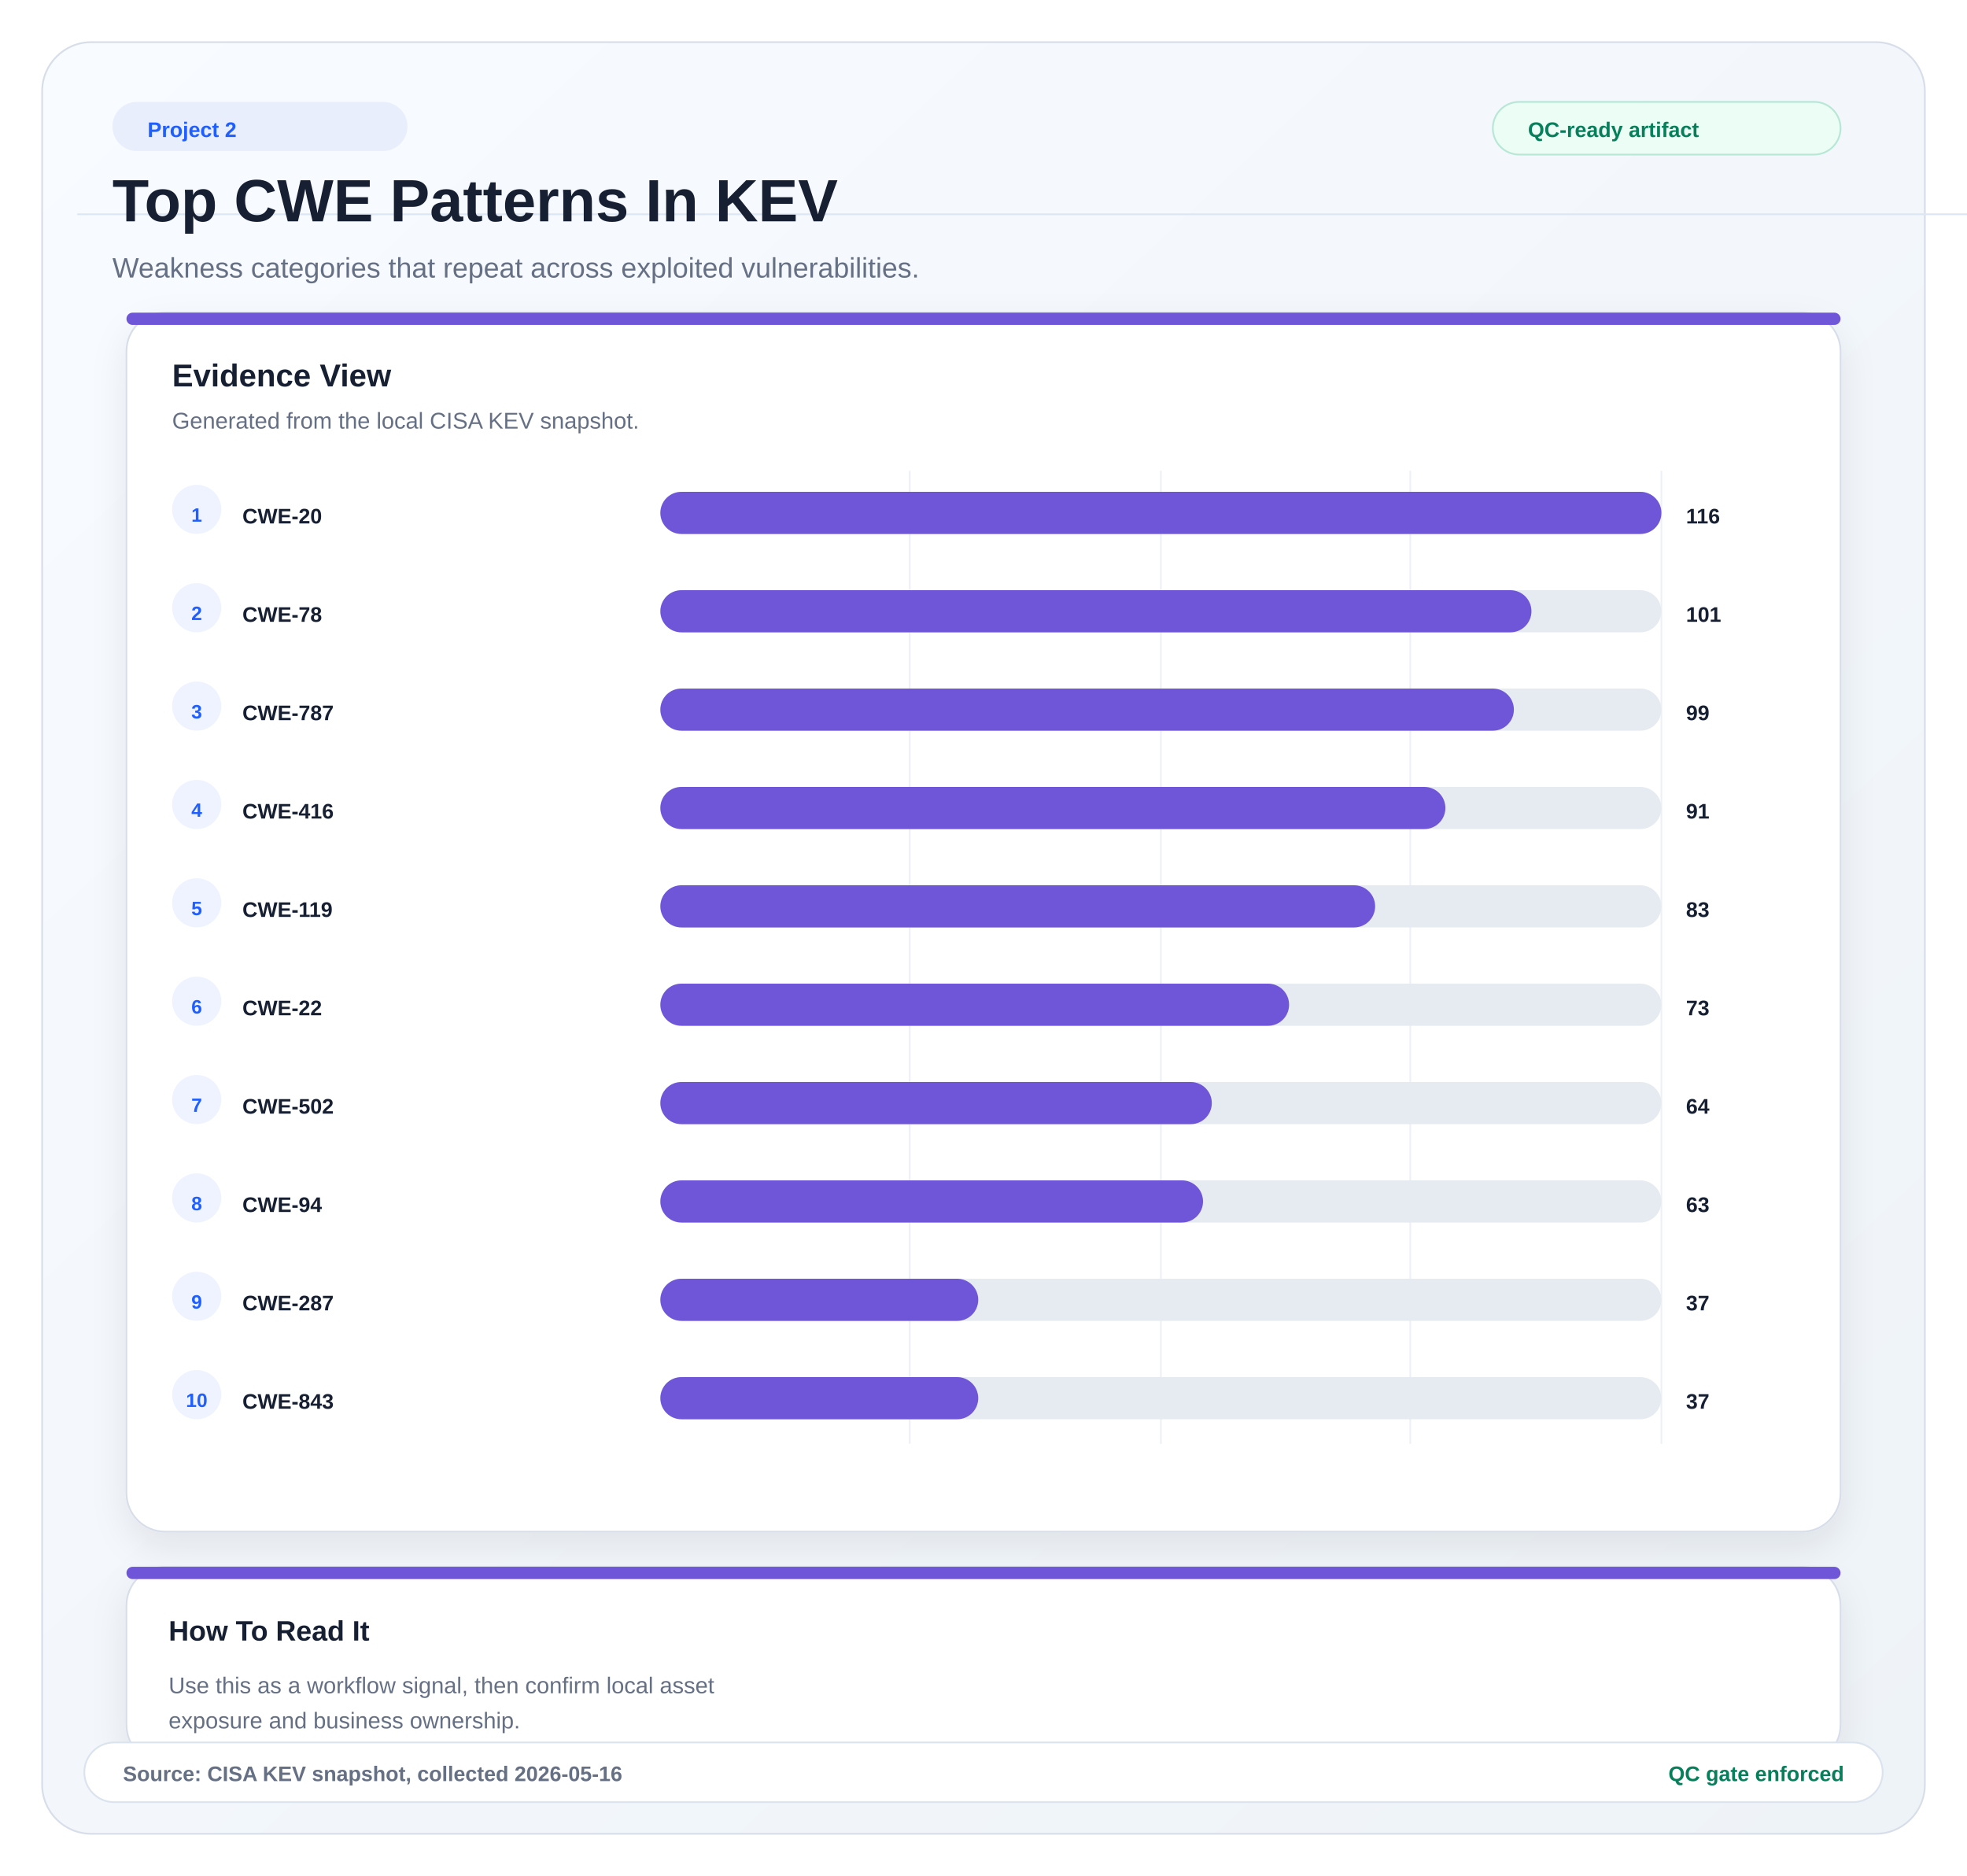
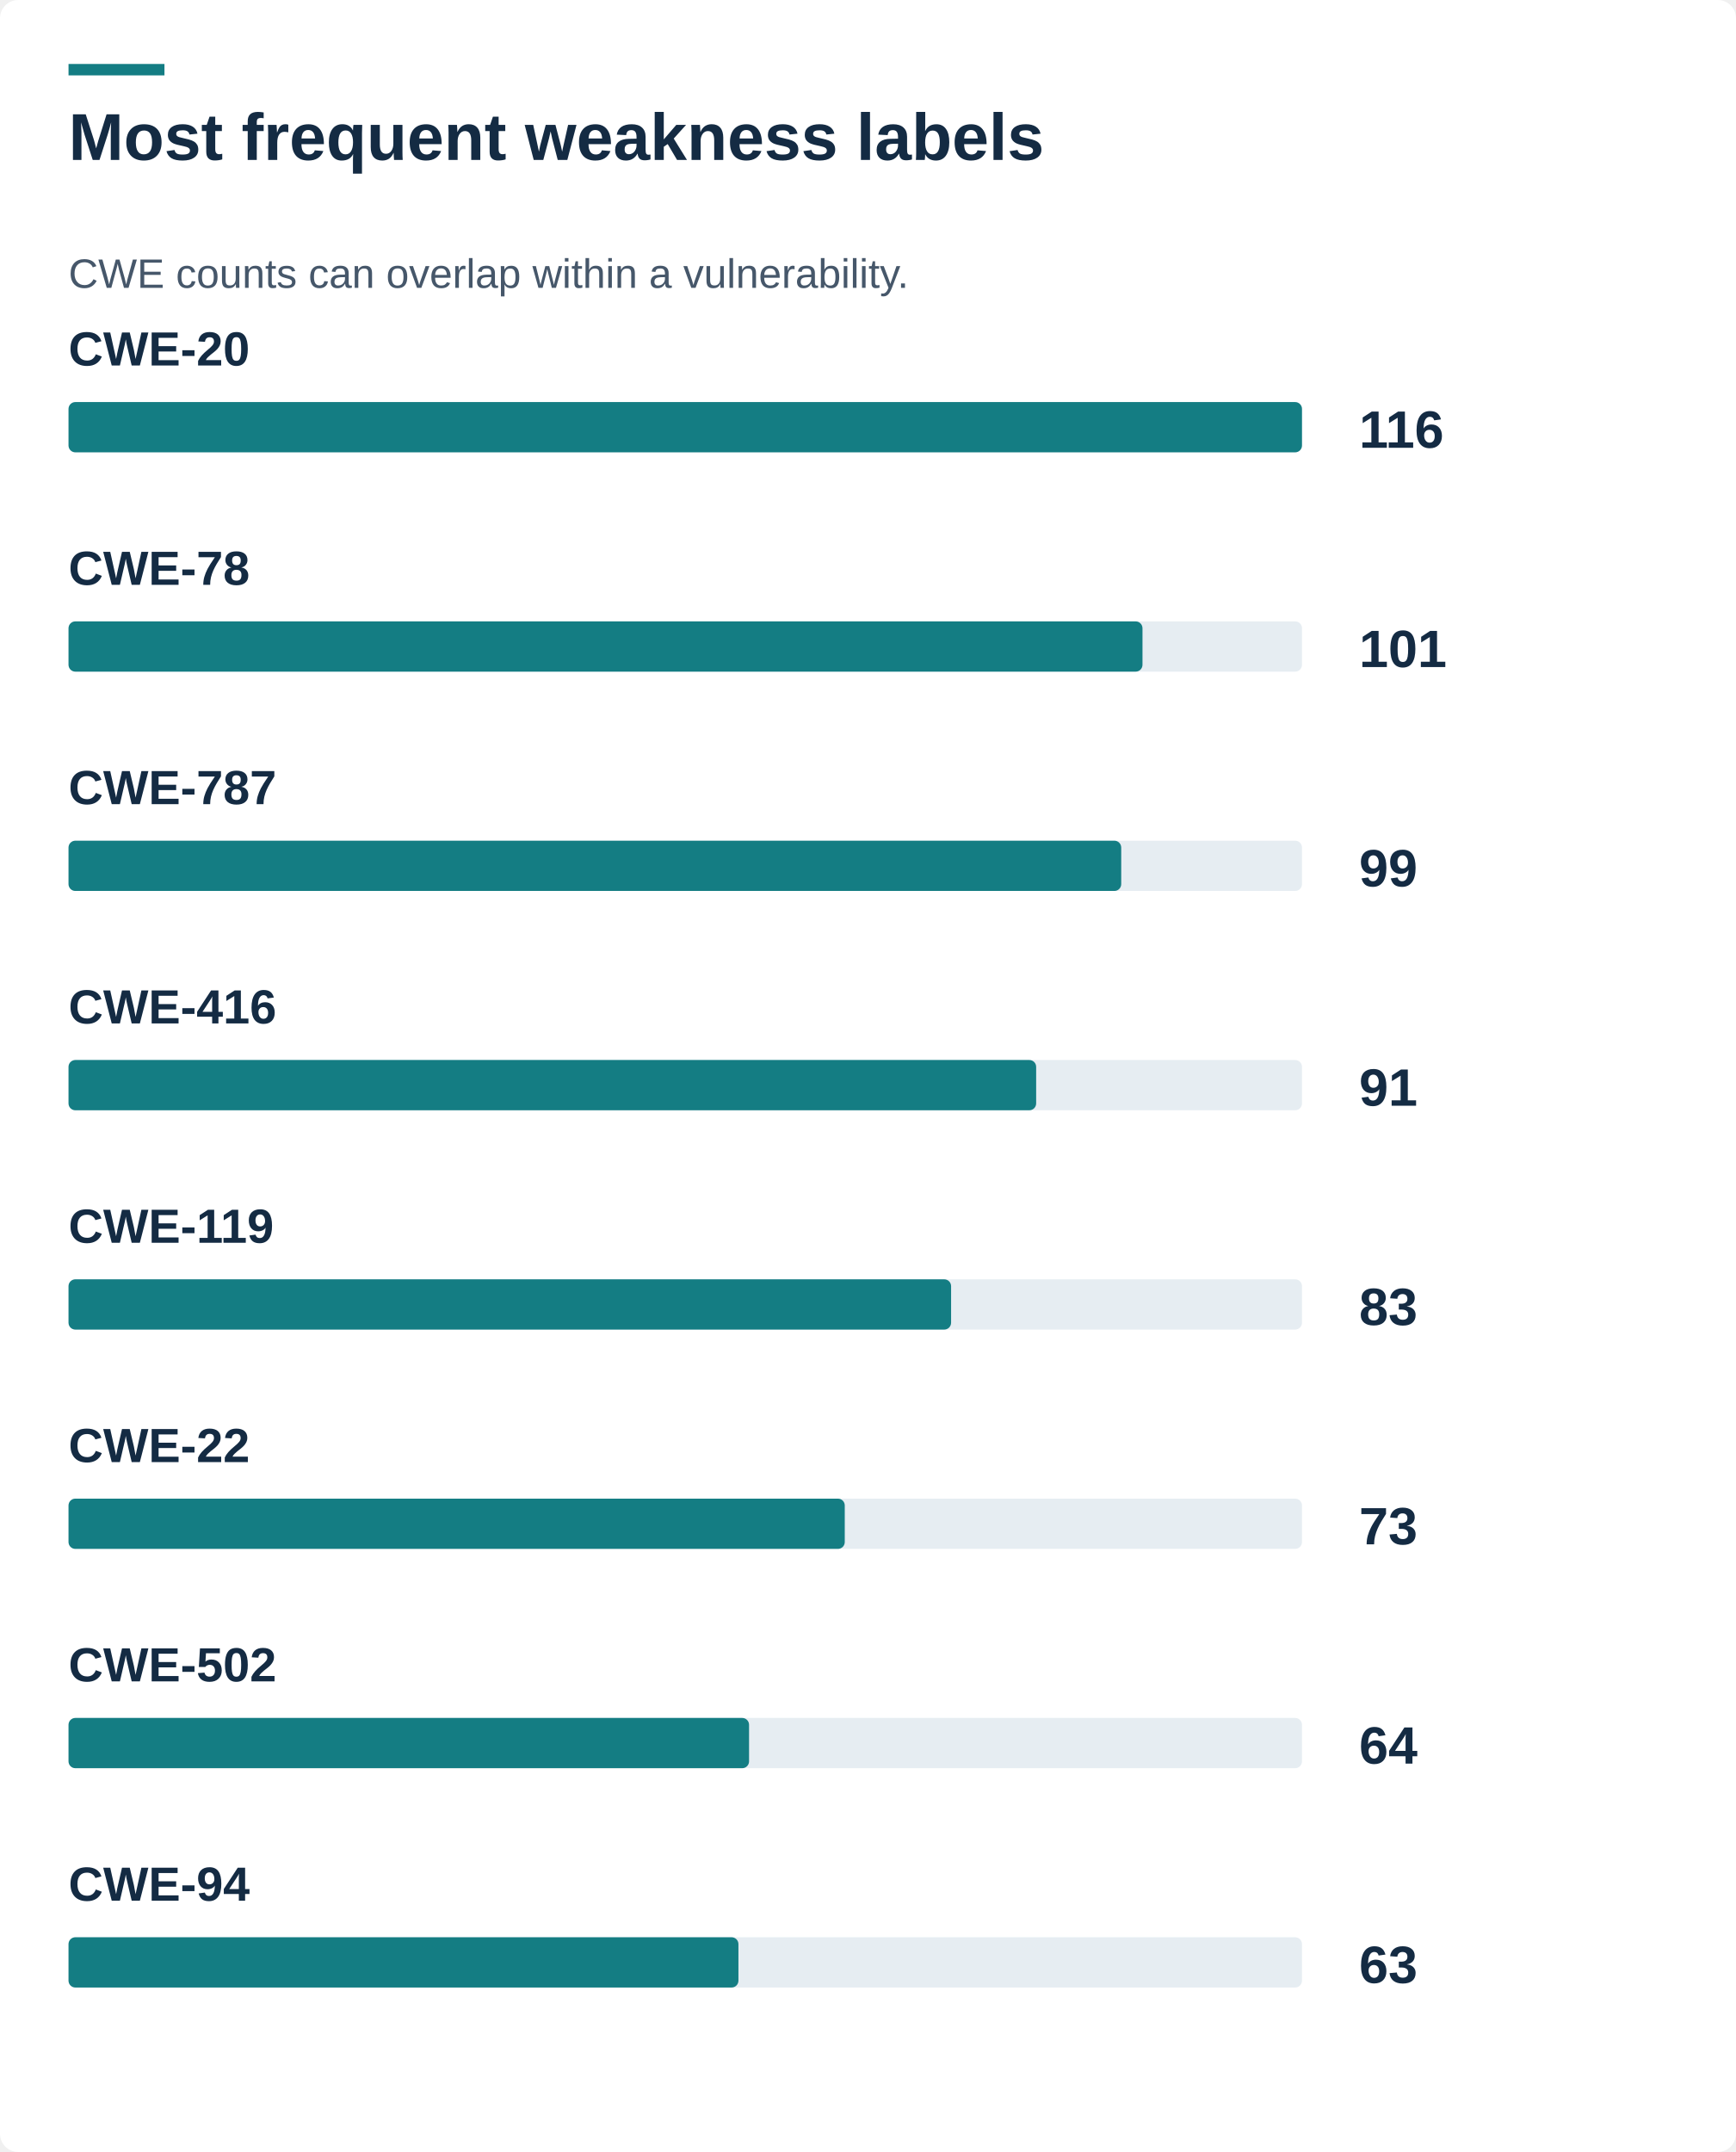
- <svg xmlns="http://www.w3.org/2000/svg" width="1120" height="1068" viewBox="0 0 1120 1068" role="img" aria-labelledby="title desc" data-qc-version="2" data-qc-polish="true">
+ <svg xmlns="http://www.w3.org/2000/svg" width="760" height="942" viewBox="0 0 760 942" role="img" aria-labelledby="title desc">
  <defs>
-     <linearGradient id="canvasGrad" x1="0" x2="1" y1="0" y2="1">
-       <stop offset="0%" stop-color="#f8fbff" />
-       <stop offset="100%" stop-color="#eef3f8" />
-     </linearGradient>
-     <filter id="cardShadow" x="-8%" y="-8%" width="116%" height="116%">
-       <feDropShadow dx="0" dy="8" stdDeviation="10" flood-color="#0f172a" flood-opacity="0.08" />
-     </filter>
-     <marker id="arrowHead" markerWidth="14" markerHeight="14" refX="12" refY="7" orient="auto" markerUnits="strokeWidth">
-       <path d="M2,2 L12,7 L2,12 Z" fill="#172033" />
+     <marker id="arrow" viewBox="0 0 10 10" refX="9" refY="5" markerWidth="8" markerHeight="8" orient="auto-start-reverse">
+       <path d="M 0 0 L 10 5 L 0 10 z" fill="#147d83" />
    </marker>
-     <style>
- .font { font-family: Segoe UI, Arial, Helvetica, sans-serif; }
- </style>
  </defs>
-   <rect width="100%" height="100%" fill="#ffffff" />
-   <rect data-qc-frame="true" x="24" y="24" width="1072" height="1020" rx="28" fill="url(#canvasGrad)" stroke="#d8dee9" />
-   <path d="M44 122 H1236" stroke="#dde6f3" stroke-width="1" />
-   <rect x="64" y="58" width="168" height="28" rx="14" fill="#e8eefc" />
-   <text class="font" x="84" y="78" font-size="12" font-weight="700" fill="#1f5eff" text-anchor="start">Project 2</text>
-   <rect x="850" y="58" width="198" height="30" rx="15" fill="#ecfdf5" stroke="#b8e7d6" />
-   <text class="font" x="870" y="78" font-size="12" font-weight="700" fill="#087f5b" text-anchor="start">QC-ready artifact</text>
-   <text class="font" x="64" y="126" font-size="34" font-weight="800" fill="#172033" text-anchor="start">Top CWE Patterns In KEV</text>
-   <text class="font" x="64" y="158" font-size="16" font-weight="400" fill="#667085" text-anchor="start">Weakness categories that repeat across exploited vulnerabilities.</text>
-   <g data-qc-card="true">
-     <rect x="72" y="178" width="976" height="694" rx="22" fill="#ffffff" stroke="#d8dee9" filter="url(#cardShadow)" />
-     <rect x="72" y="178" width="976" height="7" rx="3.5" fill="#6f56d9" />
-     <text class="font" x="98" y="220" font-size="18" font-weight="800" fill="#172033" text-anchor="start">Evidence View</text>
-     <text class="font" x="98" y="244" font-size="13" font-weight="400" fill="#667085" text-anchor="start">Generated from the local CISA KEV snapshot.</text>
-     <line x1="518" y1="268" x2="518" y2="822" stroke="#edf1f7" stroke-width="1" />
-     <line x1="661" y1="268" x2="661" y2="822" stroke="#edf1f7" stroke-width="1" />
-     <line x1="803" y1="268" x2="803" y2="822" stroke="#edf1f7" stroke-width="1" />
-     <line x1="946" y1="268" x2="946" y2="822" stroke="#edf1f7" stroke-width="1" />
-     <rect x="98" y="276" width="28" height="28" rx="14" fill="#eef3ff" />
-     <text class="font" x="112" y="297" font-size="11" font-weight="800" fill="#1f5eff" text-anchor="middle">1</text>
-     <text class="font" x="138" y="298" font-size="12" font-weight="600" fill="#172033" text-anchor="start">CWE-20</text>
-     <rect x="376" y="280" width="570" height="24" rx="12" fill="#e6ebf2" />
-     <rect x="376" y="280" width="570" height="24" rx="12" fill="#6f56d9" />
-     <text class="font" x="960" y="298" font-size="12" font-weight="800" fill="#172033" text-anchor="start">116</text>
-     <rect x="98" y="332" width="28" height="28" rx="14" fill="#eef3ff" />
-     <text class="font" x="112" y="353" font-size="11" font-weight="800" fill="#1f5eff" text-anchor="middle">2</text>
-     <text class="font" x="138" y="354" font-size="12" font-weight="600" fill="#172033" text-anchor="start">CWE-78</text>
-     <rect x="376" y="336" width="570" height="24" rx="12" fill="#e6ebf2" />
-     <rect x="376" y="336" width="496" height="24" rx="12" fill="#6f56d9" />
-     <text class="font" x="960" y="354" font-size="12" font-weight="800" fill="#172033" text-anchor="start">101</text>
-     <rect x="98" y="388" width="28" height="28" rx="14" fill="#eef3ff" />
-     <text class="font" x="112" y="409" font-size="11" font-weight="800" fill="#1f5eff" text-anchor="middle">3</text>
-     <text class="font" x="138" y="410" font-size="12" font-weight="600" fill="#172033" text-anchor="start">CWE-787</text>
-     <rect x="376" y="392" width="570" height="24" rx="12" fill="#e6ebf2" />
-     <rect x="376" y="392" width="486" height="24" rx="12" fill="#6f56d9" />
-     <text class="font" x="960" y="410" font-size="12" font-weight="800" fill="#172033" text-anchor="start">99</text>
-     <rect x="98" y="444" width="28" height="28" rx="14" fill="#eef3ff" />
-     <text class="font" x="112" y="465" font-size="11" font-weight="800" fill="#1f5eff" text-anchor="middle">4</text>
-     <text class="font" x="138" y="466" font-size="12" font-weight="600" fill="#172033" text-anchor="start">CWE-416</text>
-     <rect x="376" y="448" width="570" height="24" rx="12" fill="#e6ebf2" />
-     <rect x="376" y="448" width="447" height="24" rx="12" fill="#6f56d9" />
-     <text class="font" x="960" y="466" font-size="12" font-weight="800" fill="#172033" text-anchor="start">91</text>
-     <rect x="98" y="500" width="28" height="28" rx="14" fill="#eef3ff" />
-     <text class="font" x="112" y="521" font-size="11" font-weight="800" fill="#1f5eff" text-anchor="middle">5</text>
-     <text class="font" x="138" y="522" font-size="12" font-weight="600" fill="#172033" text-anchor="start">CWE-119</text>
-     <rect x="376" y="504" width="570" height="24" rx="12" fill="#e6ebf2" />
-     <rect x="376" y="504" width="407" height="24" rx="12" fill="#6f56d9" />
-     <text class="font" x="960" y="522" font-size="12" font-weight="800" fill="#172033" text-anchor="start">83</text>
-     <rect x="98" y="556" width="28" height="28" rx="14" fill="#eef3ff" />
-     <text class="font" x="112" y="577" font-size="11" font-weight="800" fill="#1f5eff" text-anchor="middle">6</text>
-     <text class="font" x="138" y="578" font-size="12" font-weight="600" fill="#172033" text-anchor="start">CWE-22</text>
-     <rect x="376" y="560" width="570" height="24" rx="12" fill="#e6ebf2" />
-     <rect x="376" y="560" width="358" height="24" rx="12" fill="#6f56d9" />
-     <text class="font" x="960" y="578" font-size="12" font-weight="800" fill="#172033" text-anchor="start">73</text>
-     <rect x="98" y="612" width="28" height="28" rx="14" fill="#eef3ff" />
-     <text class="font" x="112" y="633" font-size="11" font-weight="800" fill="#1f5eff" text-anchor="middle">7</text>
-     <text class="font" x="138" y="634" font-size="12" font-weight="600" fill="#172033" text-anchor="start">CWE-502</text>
-     <rect x="376" y="616" width="570" height="24" rx="12" fill="#e6ebf2" />
-     <rect x="376" y="616" width="314" height="24" rx="12" fill="#6f56d9" />
-     <text class="font" x="960" y="634" font-size="12" font-weight="800" fill="#172033" text-anchor="start">64</text>
-     <rect x="98" y="668" width="28" height="28" rx="14" fill="#eef3ff" />
-     <text class="font" x="112" y="689" font-size="11" font-weight="800" fill="#1f5eff" text-anchor="middle">8</text>
-     <text class="font" x="138" y="690" font-size="12" font-weight="600" fill="#172033" text-anchor="start">CWE-94</text>
-     <rect x="376" y="672" width="570" height="24" rx="12" fill="#e6ebf2" />
-     <rect x="376" y="672" width="309" height="24" rx="12" fill="#6f56d9" />
-     <text class="font" x="960" y="690" font-size="12" font-weight="800" fill="#172033" text-anchor="start">63</text>
-     <rect x="98" y="724" width="28" height="28" rx="14" fill="#eef3ff" />
-     <text class="font" x="112" y="745" font-size="11" font-weight="800" fill="#1f5eff" text-anchor="middle">9</text>
-     <text class="font" x="138" y="746" font-size="12" font-weight="600" fill="#172033" text-anchor="start">CWE-287</text>
-     <rect x="376" y="728" width="570" height="24" rx="12" fill="#e6ebf2" />
-     <rect x="376" y="728" width="181" height="24" rx="12" fill="#6f56d9" />
-     <text class="font" x="960" y="746" font-size="12" font-weight="800" fill="#172033" text-anchor="start">37</text>
-     <rect x="98" y="780" width="28" height="28" rx="14" fill="#eef3ff" />
-     <text class="font" x="112" y="801" font-size="11" font-weight="800" fill="#1f5eff" text-anchor="middle">10</text>
-     <text class="font" x="138" y="802" font-size="12" font-weight="600" fill="#172033" text-anchor="start">CWE-843</text>
-     <rect x="376" y="784" width="570" height="24" rx="12" fill="#e6ebf2" />
-     <rect x="376" y="784" width="181" height="24" rx="12" fill="#6f56d9" />
-     <text class="font" x="960" y="802" font-size="12" font-weight="800" fill="#172033" text-anchor="start">37</text>
-   </g>
-   <g data-qc-card="true">
-     <rect x="72" y="892" width="976" height="112" rx="22" fill="#ffffff" stroke="#d8dee9" filter="url(#cardShadow)" />
-     <rect x="72" y="892" width="976" height="7" rx="3.5" fill="#6f56d9" />
-     <text class="font" x="96" y="934" font-size="16" font-weight="800" fill="#172033" text-anchor="start">How To Read It</text>
-     <text class="font" x="96" y="964" font-size="13" font-weight="400" fill="#667085" text-anchor="start">Use this as a workflow signal, then confirm local asset</text>
-     <text class="font" x="96" y="984" font-size="13" font-weight="400" fill="#667085" text-anchor="start">exposure and business ownership.</text>
-   </g>
-   <g data-qc-footer="true">
-     <rect x="48" y="992" width="1024" height="34" rx="17" fill="#ffffff" stroke="#dbe3ef" />
-     <text class="font" x="70" y="1014" font-size="12" font-weight="600" fill="#667085" text-anchor="start">Source: CISA KEV snapshot, collected 2026-05-16</text>
-     <text class="font" x="1050" y="1014" font-size="12" font-weight="700" fill="#087f5b" text-anchor="end">QC gate enforced</text>
+   <rect width="760" height="100%" rx="8" fill="#ffffff" />
+   <g font-family="Arial, Helvetica, sans-serif">
+     <rect x="30" y="28" width="42" height="5" fill="#147d83" />
+     <text x="30" y="70" font-size="29" font-weight="700" fill="#142b43">Most frequent weakness labels</text>
+     <text x="30" y="126" font-size="18" font-weight="400" fill="#46576a">CWE counts can overlap within a vulnerability.</text>
+     <text x="30" y="160" font-size="21" font-weight="700" fill="#142b43">CWE-20</text>
+     <rect x="30" y="176" width="540" height="22" rx="3" fill="#e6edf2" />
+     <rect x="30" y="176" width="540.00" height="22" rx="3" fill="#147d83" />
+     <text x="595" y="196" font-size="23" font-weight="700" fill="#142b43">116</text>
+     <text x="30" y="256" font-size="21" font-weight="700" fill="#142b43">CWE-78</text>
+     <rect x="30" y="272" width="540" height="22" rx="3" fill="#e6edf2" />
+     <rect x="30" y="272" width="470.17" height="22" rx="3" fill="#147d83" />
+     <text x="595" y="292" font-size="23" font-weight="700" fill="#142b43">101</text>
+     <text x="30" y="352" font-size="21" font-weight="700" fill="#142b43">CWE-787</text>
+     <rect x="30" y="368" width="540" height="22" rx="3" fill="#e6edf2" />
+     <rect x="30" y="368" width="460.86" height="22" rx="3" fill="#147d83" />
+     <text x="595" y="388" font-size="23" font-weight="700" fill="#142b43">99</text>
+     <text x="30" y="448" font-size="21" font-weight="700" fill="#142b43">CWE-416</text>
+     <rect x="30" y="464" width="540" height="22" rx="3" fill="#e6edf2" />
+     <rect x="30" y="464" width="423.62" height="22" rx="3" fill="#147d83" />
+     <text x="595" y="484" font-size="23" font-weight="700" fill="#142b43">91</text>
+     <text x="30" y="544" font-size="21" font-weight="700" fill="#142b43">CWE-119</text>
+     <rect x="30" y="560" width="540" height="22" rx="3" fill="#e6edf2" />
+     <rect x="30" y="560" width="386.38" height="22" rx="3" fill="#147d83" />
+     <text x="595" y="580" font-size="23" font-weight="700" fill="#142b43">83</text>
+     <text x="30" y="640" font-size="21" font-weight="700" fill="#142b43">CWE-22</text>
+     <rect x="30" y="656" width="540" height="22" rx="3" fill="#e6edf2" />
+     <rect x="30" y="656" width="339.83" height="22" rx="3" fill="#147d83" />
+     <text x="595" y="676" font-size="23" font-weight="700" fill="#142b43">73</text>
+     <text x="30" y="736" font-size="21" font-weight="700" fill="#142b43">CWE-502</text>
+     <rect x="30" y="752" width="540" height="22" rx="3" fill="#e6edf2" />
+     <rect x="30" y="752" width="297.93" height="22" rx="3" fill="#147d83" />
+     <text x="595" y="772" font-size="23" font-weight="700" fill="#142b43">64</text>
+     <text x="30" y="832" font-size="21" font-weight="700" fill="#142b43">CWE-94</text>
+     <rect x="30" y="848" width="540" height="22" rx="3" fill="#e6edf2" />
+     <rect x="30" y="848" width="293.28" height="22" rx="3" fill="#147d83" />
+     <text x="595" y="868" font-size="23" font-weight="700" fill="#142b43">63</text>
  </g>
</svg>
